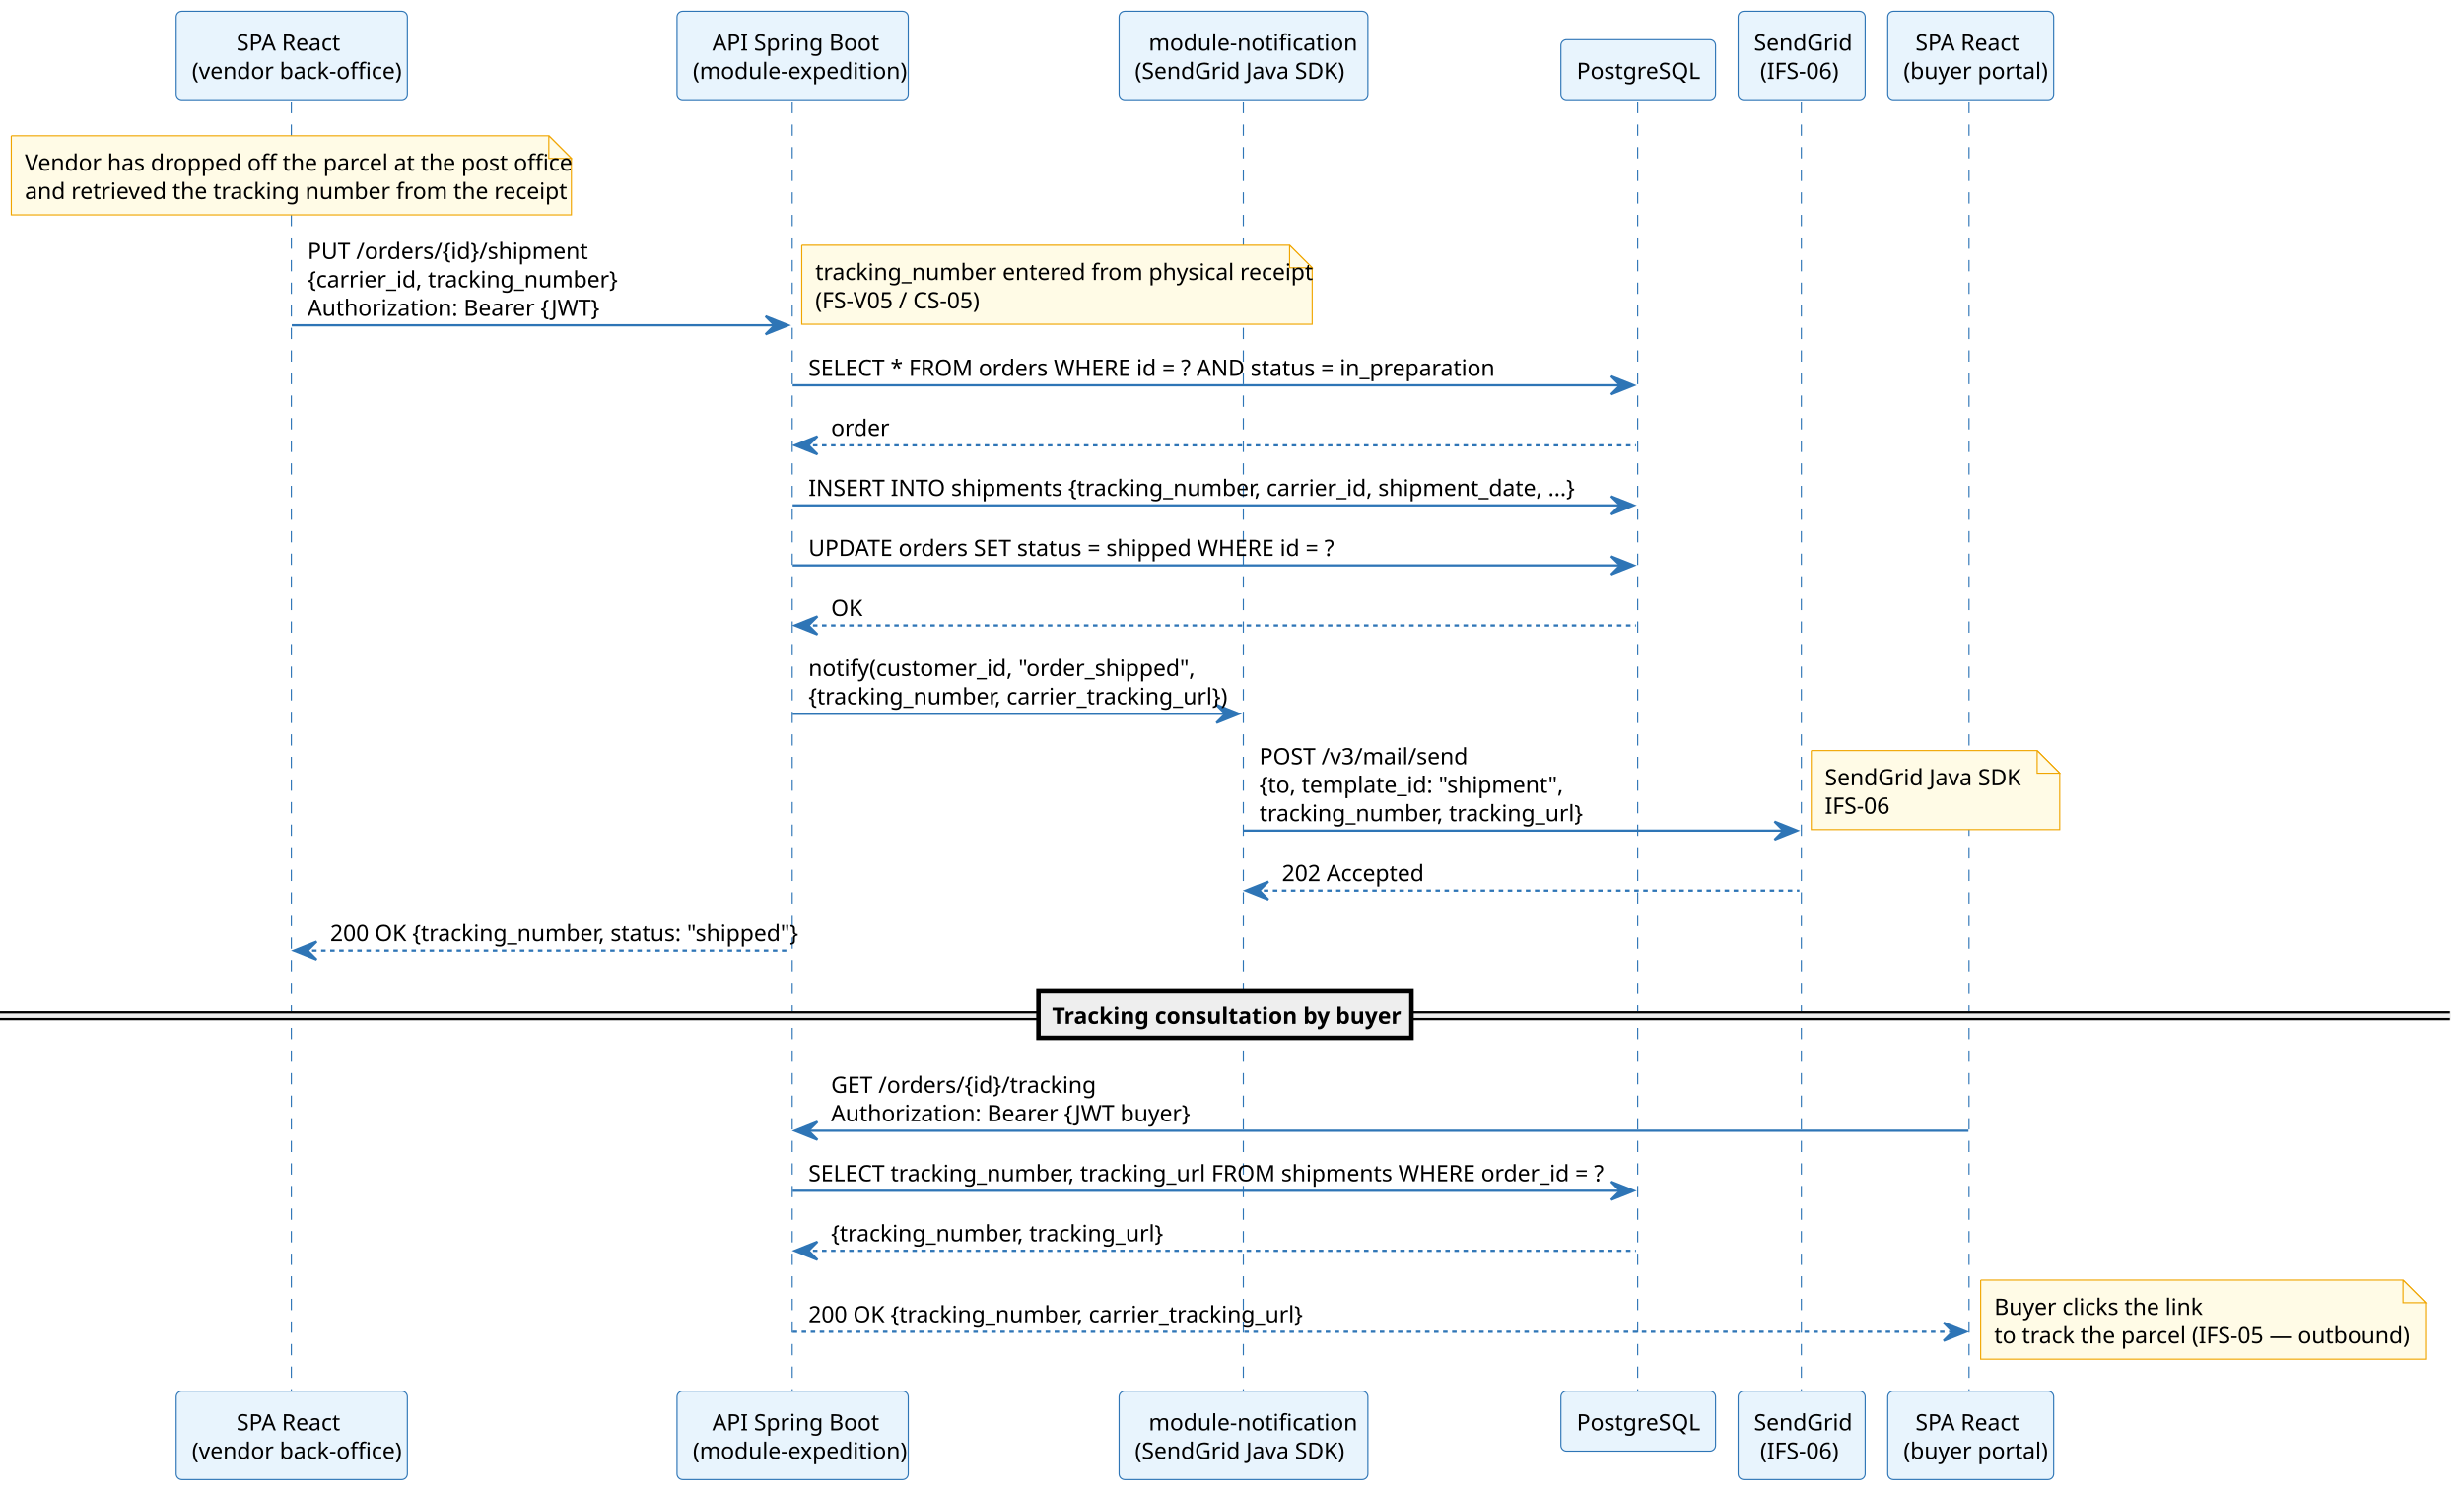
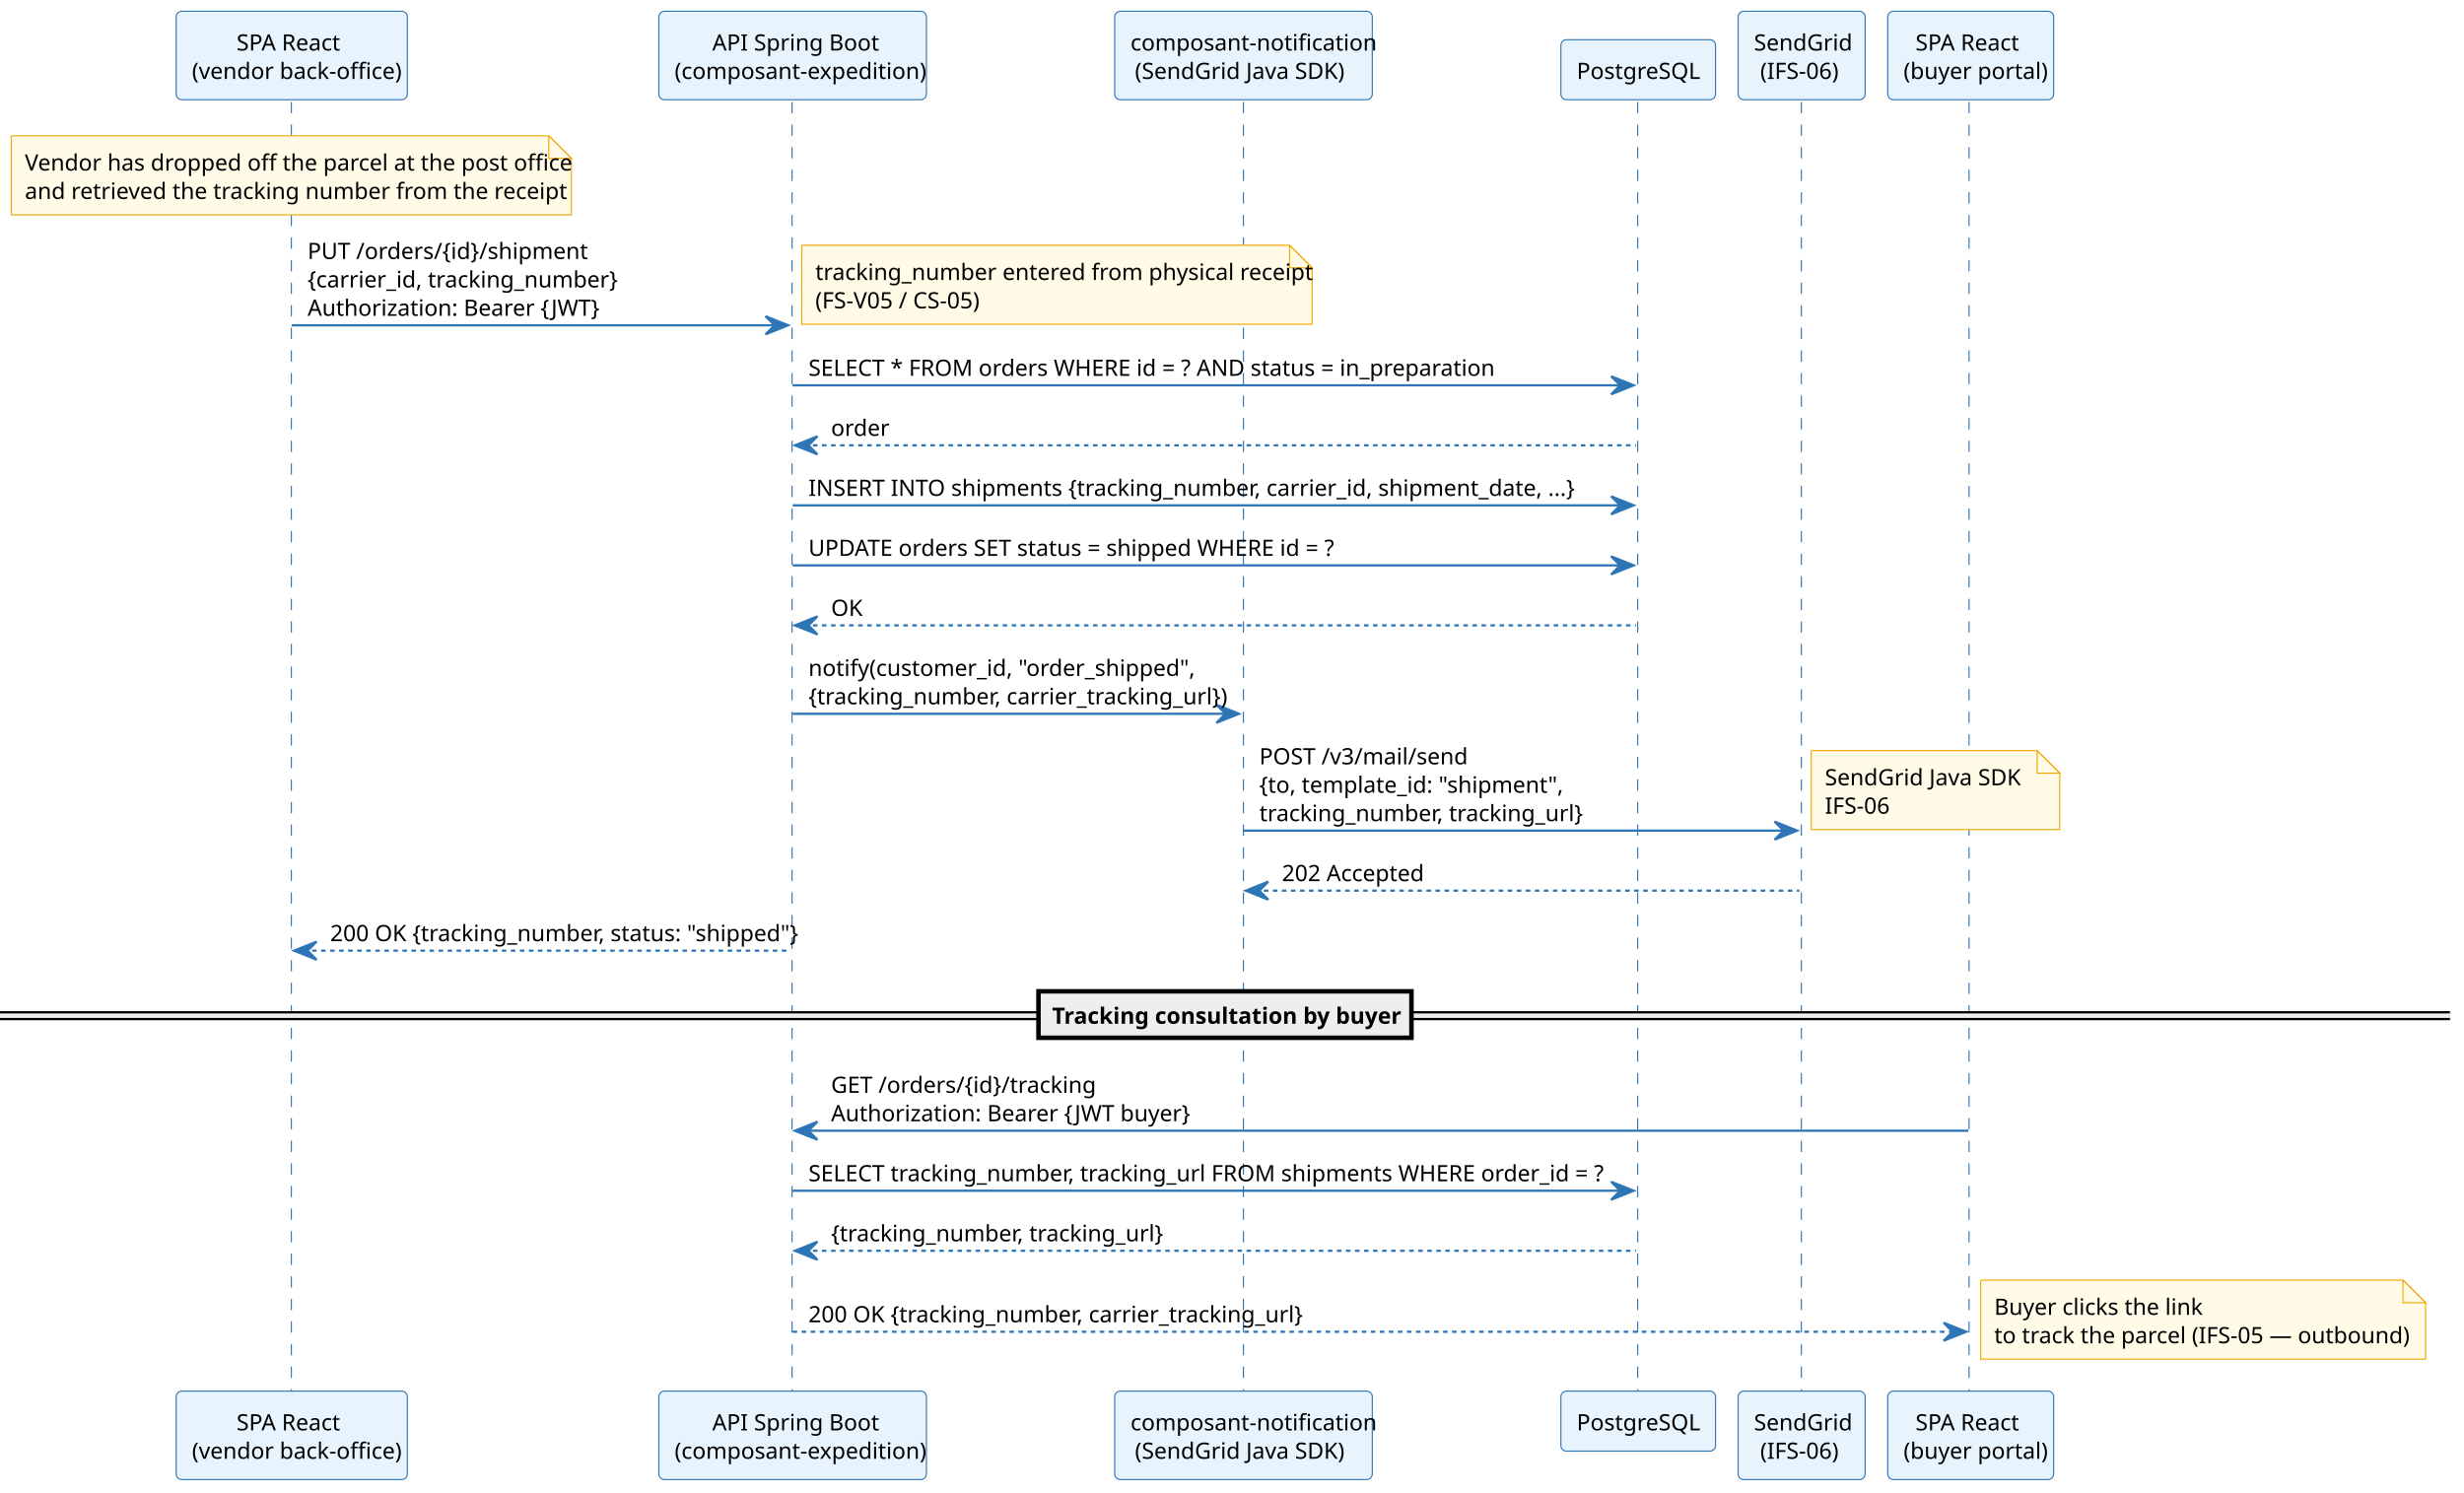
<svg xmlns="http://www.w3.org/2000/svg" contentStyleType="text/css" data-diagram-type="SEQUENCE" height="661px" preserveAspectRatio="none" style="width:1091px;height:661px;background:#FFFFFF;" version="1.1" viewBox="0 0 1091 661" width="1091px" zoomAndPan="magnify">
  <defs />
  <g>
    <g class="participant-lifeline" data-entity-uid="part1" data-qualified-name="SPA" id="part1-lifeline">
      <g>
        <rect fill="#000000" fill-opacity="0" height="571.875" width="8" x="125.185" y="45.156" />
        <line style="stroke:#2E75B6;stroke-width:0.5;stroke-dasharray:5,5;" x1="129" x2="129" y1="45.156" y2="617.031" />
      </g>
    </g>
    <g class="participant-lifeline" data-entity-uid="part2" data-qualified-name="API" id="part2-lifeline">
      <g>
        <rect fill="#000000" fill-opacity="0" height="571.875" width="8" x="346.958" y="45.156" />
-         <line style="stroke:#2E75B6;stroke-width:0.5;stroke-dasharray:5,5;" x1="350.769" x2="350.769" y1="45.156" y2="617.031" />
+         <line style="stroke:#2E75B6;stroke-width:0.5;stroke-dasharray:5,5;" x1="350.709" x2="350.709" y1="45.156" y2="617.031" />
      </g>
    </g>
    <g class="participant-lifeline" data-entity-uid="part3" data-qualified-name="NotifMod" id="part3-lifeline">
      <g>
        <rect fill="#000000" fill-opacity="0" height="571.875" width="8" x="546.593" y="45.156" />
-         <line style="stroke:#2E75B6;stroke-width:0.5;stroke-dasharray:5,5;" x1="550.519" x2="550.519" y1="45.156" y2="617.031" />
+         <line style="stroke:#2E75B6;stroke-width:0.5;stroke-dasharray:5,5;" x1="550.566" x2="550.566" y1="45.156" y2="617.031" />
      </g>
    </g>
    <g class="participant-lifeline" data-entity-uid="part4" data-qualified-name="PG" id="part4-lifeline">
      <g>
        <rect fill="#000000" fill-opacity="0" height="571.875" width="8" x="721.363" y="45.156" />
        <line style="stroke:#2E75B6;stroke-width:0.5;stroke-dasharray:5,5;" x1="725.127" x2="725.127" y1="45.156" y2="617.031" />
      </g>
    </g>
    <g class="participant-lifeline" data-entity-uid="part5" data-qualified-name="Mail" id="part5-lifeline">
      <g>
        <rect fill="#000000" fill-opacity="0" height="571.875" width="8" x="793.723" y="45.156" />
        <line style="stroke:#2E75B6;stroke-width:0.5;stroke-dasharray:5,5;" x1="797.6" x2="797.6" y1="45.156" y2="617.031" />
      </g>
    </g>
    <g class="participant-lifeline" data-entity-uid="part6" data-qualified-name="SPABuyer" id="part6-lifeline">
      <g>
        <rect fill="#000000" fill-opacity="0" height="571.875" width="8" x="868.58" y="45.156" />
        <line style="stroke:#2E75B6;stroke-width:0.5;stroke-dasharray:5,5;" x1="871.846" x2="871.846" y1="45.156" y2="617.031" />
      </g>
    </g>
    <g class="participant participant-head" data-entity-uid="part1" data-qualified-name="SPA" id="part1-head">
      <rect fill="#E8F4FD" height="39.156" rx="2.5" ry="2.5" style="stroke:#2E75B6;stroke-width:0.5;" width="102.369" x="78" y="5" />
      <text fill="#000000" font-family="sans-serif" font-size="10" lengthAdjust="spacing" textLength="48.911" x="104.729" y="22.381">SPA React</text>
      <text fill="#000000" font-family="sans-serif" font-size="10" lengthAdjust="spacing" textLength="88.369" x="85" y="34.959">(vendor back-office)</text>
    </g>
    <g class="participant participant-tail" data-entity-uid="part1" data-qualified-name="SPA" id="part1-tail">
      <rect fill="#E8F4FD" height="39.156" rx="2.5" ry="2.5" style="stroke:#2E75B6;stroke-width:0.5;" width="102.369" x="78" y="616.031" />
      <text fill="#000000" font-family="sans-serif" font-size="10" lengthAdjust="spacing" textLength="48.911" x="104.729" y="633.412">SPA React</text>
      <text fill="#000000" font-family="sans-serif" font-size="10" lengthAdjust="spacing" textLength="88.369" x="85" y="645.99">(vendor back-office)</text>
    </g>
    <g class="participant participant-head" data-entity-uid="part2" data-qualified-name="API" id="part2-head">
-       <rect fill="#E8F4FD" height="39.156" rx="2.5" ry="2.5" style="stroke:#2E75B6;stroke-width:0.5;" width="102.379" x="299.769" y="5" />
+       <rect fill="#E8F4FD" height="39.156" rx="2.5" ry="2.5" style="stroke:#2E75B6;stroke-width:0.5;" width="118.497" x="291.709" y="5" />
      <text fill="#000000" font-family="sans-serif" font-size="10" lengthAdjust="spacing" textLength="71.152" x="315.382" y="22.381">API Spring Boot</text>
-       <text fill="#000000" font-family="sans-serif" font-size="10" lengthAdjust="spacing" textLength="88.379" x="306.769" y="34.959">(module-expedition)</text>
+       <text fill="#000000" font-family="sans-serif" font-size="10" lengthAdjust="spacing" textLength="104.497" x="298.709" y="34.959">(composant-expedition)</text>
    </g>
    <g class="participant participant-tail" data-entity-uid="part2" data-qualified-name="API" id="part2-tail">
-       <rect fill="#E8F4FD" height="39.156" rx="2.5" ry="2.5" style="stroke:#2E75B6;stroke-width:0.5;" width="102.379" x="299.769" y="616.031" />
+       <rect fill="#E8F4FD" height="39.156" rx="2.5" ry="2.5" style="stroke:#2E75B6;stroke-width:0.5;" width="118.497" x="291.709" y="616.031" />
      <text fill="#000000" font-family="sans-serif" font-size="10" lengthAdjust="spacing" textLength="71.152" x="315.382" y="633.412">API Spring Boot</text>
-       <text fill="#000000" font-family="sans-serif" font-size="10" lengthAdjust="spacing" textLength="88.379" x="306.769" y="645.99">(module-expedition)</text>
+       <text fill="#000000" font-family="sans-serif" font-size="10" lengthAdjust="spacing" textLength="104.497" x="298.709" y="645.99">(composant-expedition)</text>
    </g>
    <g class="participant participant-head" data-entity-uid="part3" data-qualified-name="NotifMod" id="part3-head">
-       <rect fill="#E8F4FD" height="39.156" rx="2.5" ry="2.5" style="stroke:#2E75B6;stroke-width:0.5;" width="110.147" x="495.519" y="5" />
-       <text fill="#000000" font-family="sans-serif" font-size="10" lengthAdjust="spacing" textLength="83.936" x="508.625" y="22.381">module-notification</text>
+       <rect fill="#E8F4FD" height="39.156" rx="2.5" ry="2.5" style="stroke:#2E75B6;stroke-width:0.5;" width="114.054" x="493.566" y="5" />
+       <text fill="#000000" font-family="sans-serif" font-size="10" lengthAdjust="spacing" textLength="100.054" x="500.566" y="22.381">composant-notification</text>
      <text fill="#000000" font-family="sans-serif" font-size="10" lengthAdjust="spacing" textLength="96.147" x="502.519" y="34.959">(SendGrid Java SDK)</text>
    </g>
    <g class="participant participant-tail" data-entity-uid="part3" data-qualified-name="NotifMod" id="part3-tail">
-       <rect fill="#E8F4FD" height="39.156" rx="2.5" ry="2.5" style="stroke:#2E75B6;stroke-width:0.5;" width="110.147" x="495.519" y="616.031" />
-       <text fill="#000000" font-family="sans-serif" font-size="10" lengthAdjust="spacing" textLength="83.936" x="508.625" y="633.412">module-notification</text>
+       <rect fill="#E8F4FD" height="39.156" rx="2.5" ry="2.5" style="stroke:#2E75B6;stroke-width:0.5;" width="114.054" x="493.566" y="616.031" />
+       <text fill="#000000" font-family="sans-serif" font-size="10" lengthAdjust="spacing" textLength="100.054" x="500.566" y="633.412">composant-notification</text>
      <text fill="#000000" font-family="sans-serif" font-size="10" lengthAdjust="spacing" textLength="96.147" x="502.519" y="645.99">(SendGrid Java SDK)</text>
    </g>
    <g class="participant participant-head" data-entity-uid="part4" data-qualified-name="PG" id="part4-head">
      <rect fill="#E8F4FD" height="26.578" rx="2.5" ry="2.5" style="stroke:#2E75B6;stroke-width:0.5;" width="68.473" x="691.127" y="17.578" />
      <text fill="#000000" font-family="sans-serif" font-size="10" lengthAdjust="spacing" textLength="54.473" x="698.127" y="34.959">PostgreSQL</text>
    </g>
    <g class="participant participant-tail" data-entity-uid="part4" data-qualified-name="PG" id="part4-tail">
      <rect fill="#E8F4FD" height="26.578" rx="2.5" ry="2.5" style="stroke:#2E75B6;stroke-width:0.5;" width="68.473" x="691.127" y="616.031" />
      <text fill="#000000" font-family="sans-serif" font-size="10" lengthAdjust="spacing" textLength="54.473" x="698.127" y="633.412">PostgreSQL</text>
    </g>
    <g class="participant participant-head" data-entity-uid="part5" data-qualified-name="Mail" id="part5-head">
      <rect fill="#E8F4FD" height="39.156" rx="2.5" ry="2.5" style="stroke:#2E75B6;stroke-width:0.5;" width="56.246" x="769.6" y="5" />
      <text fill="#000000" font-family="sans-serif" font-size="10" lengthAdjust="spacing" textLength="42.246" x="776.6" y="22.381">SendGrid</text>
      <text fill="#000000" font-family="sans-serif" font-size="10" lengthAdjust="spacing" textLength="36.67" x="779.388" y="34.959">(IFS-06)</text>
    </g>
    <g class="participant participant-tail" data-entity-uid="part5" data-qualified-name="Mail" id="part5-tail">
      <rect fill="#E8F4FD" height="39.156" rx="2.5" ry="2.5" style="stroke:#2E75B6;stroke-width:0.5;" width="56.246" x="769.6" y="616.031" />
      <text fill="#000000" font-family="sans-serif" font-size="10" lengthAdjust="spacing" textLength="42.246" x="776.6" y="633.412">SendGrid</text>
      <text fill="#000000" font-family="sans-serif" font-size="10" lengthAdjust="spacing" textLength="36.67" x="779.388" y="645.99">(IFS-06)</text>
    </g>
    <g class="participant participant-head" data-entity-uid="part6" data-qualified-name="SPABuyer" id="part6-head">
      <rect fill="#E8F4FD" height="39.156" rx="2.5" ry="2.5" style="stroke:#2E75B6;stroke-width:0.5;" width="73.468" x="835.846" y="5" />
      <text fill="#000000" font-family="sans-serif" font-size="10" lengthAdjust="spacing" textLength="48.911" x="848.124" y="22.381">SPA React</text>
      <text fill="#000000" font-family="sans-serif" font-size="10" lengthAdjust="spacing" textLength="59.468" x="842.846" y="34.959">(buyer portal)</text>
    </g>
    <g class="participant participant-tail" data-entity-uid="part6" data-qualified-name="SPABuyer" id="part6-tail">
      <rect fill="#E8F4FD" height="39.156" rx="2.5" ry="2.5" style="stroke:#2E75B6;stroke-width:0.5;" width="73.468" x="835.846" y="616.031" />
      <text fill="#000000" font-family="sans-serif" font-size="10" lengthAdjust="spacing" textLength="48.911" x="848.124" y="633.412">SPA React</text>
      <text fill="#000000" font-family="sans-serif" font-size="10" lengthAdjust="spacing" textLength="59.468" x="842.846" y="645.99">(buyer portal)</text>
    </g>
    <path d="M5,60.156 L5,95.156 L253,95.156 L253,70.156 L243,60.156 L5,60.156" fill="#FFFBE6" style="stroke:#F0A500;stroke-width:0.5;" />
    <path d="M243,60.156 L243,70.156 L253,70.156 L243,60.156" fill="#FFFBE6" style="stroke:#F0A500;stroke-width:0.5;" />
    <text fill="#000000" font-family="sans-serif" font-size="10" lengthAdjust="spacing" textLength="227.373" x="11" y="75.537">Vendor has dropped off the parcel at the post office</text>
    <text fill="#000000" font-family="sans-serif" font-size="10" lengthAdjust="spacing" textLength="221.777" x="11" y="88.115">and retrieved the tracking number from the receipt</text>
    <g class="message" data-entity-1="part1" data-entity-2="part2" id="msg1">
      <polygon fill="#2E75B6" points="338.958,140.047,348.958,144.047,338.958,148.047,342.958,144.047" style="stroke:#2E75B6;stroke-width:1;" />
      <line style="stroke:#2E75B6;stroke-width:1;" x1="129.185" x2="344.958" y1="144.047" y2="144.047" />
      <text fill="#000000" font-family="sans-serif" font-size="10" lengthAdjust="spacing" textLength="114.497" x="136.185" y="114.693">PUT /orders/{id}/shipment</text>
      <text fill="#000000" font-family="sans-serif" font-size="10" lengthAdjust="spacing" textLength="128.398" x="136.185" y="127.272">{carrier_id, tracking_number}</text>
      <text fill="#000000" font-family="sans-serif" font-size="10" lengthAdjust="spacing" textLength="123.945" x="136.185" y="139.85">Authorization: Bearer {JWT}</text>
    </g>
    <path d="M355,108.602 L355,143.602 L581,143.602 L581,118.602 L571,108.602 L355,108.602" fill="#FFFBE6" style="stroke:#F0A500;stroke-width:0.5;" />
    <path d="M571,108.602 L571,118.602 L581,118.602 L571,108.602" fill="#FFFBE6" style="stroke:#F0A500;stroke-width:0.5;" />
    <text fill="#000000" font-family="sans-serif" font-size="10" lengthAdjust="spacing" textLength="205.654" x="361" y="123.982">tracking_number entered from physical receipt</text>
    <text fill="#000000" font-family="sans-serif" font-size="10" lengthAdjust="spacing" textLength="77.241" x="361" y="136.56">(FS-V05 / CS-05)</text>
    <g class="message" data-entity-1="part2" data-entity-2="part4" id="msg3">
      <polygon fill="#2E75B6" points="713.363,166.625,723.363,170.625,713.363,174.625,717.363,170.625" style="stroke:#2E75B6;stroke-width:1;" />
      <line style="stroke:#2E75B6;stroke-width:1;" x1="350.958" x2="719.363" y1="170.625" y2="170.625" />
      <text fill="#000000" font-family="sans-serif" font-size="10" lengthAdjust="spacing" textLength="305.112" x="357.958" y="166.428">SELECT * FROM orders WHERE id = ? AND status = in_preparation</text>
    </g>
    <g class="message" data-entity-1="part4" data-entity-2="part2" id="msg4">
      <polygon fill="#2E75B6" points="361.958,193.203,351.958,197.203,361.958,201.203,357.958,197.203" style="stroke:#2E75B6;stroke-width:1;" />
      <line style="stroke:#2E75B6;stroke-width:1;stroke-dasharray:2,2;" x1="355.958" x2="724.363" y1="197.203" y2="197.203" />
      <text fill="#000000" font-family="sans-serif" font-size="10" lengthAdjust="spacing" textLength="23.345" x="367.958" y="193.006">order</text>
    </g>
    <g class="message" data-entity-1="part2" data-entity-2="part4" id="msg5">
      <polygon fill="#2E75B6" points="713.363,219.781,723.363,223.781,713.363,227.781,717.363,223.781" style="stroke:#2E75B6;stroke-width:1;" />
      <line style="stroke:#2E75B6;stroke-width:1;" x1="350.958" x2="719.363" y1="223.781" y2="223.781" />
      <text fill="#000000" font-family="sans-serif" font-size="10" lengthAdjust="spacing" textLength="327.915" x="357.958" y="219.584">INSERT INTO shipments {tracking_number, carrier_id, shipment_date, ...}</text>
    </g>
    <g class="message" data-entity-1="part2" data-entity-2="part4" id="msg6">
      <polygon fill="#2E75B6" points="713.363,246.359,723.363,250.359,713.363,254.359,717.363,250.359" style="stroke:#2E75B6;stroke-width:1;" />
      <line style="stroke:#2E75B6;stroke-width:1;" x1="350.958" x2="719.363" y1="250.359" y2="250.359" />
      <text fill="#000000" font-family="sans-serif" font-size="10" lengthAdjust="spacing" textLength="237.315" x="357.958" y="246.162">UPDATE orders SET status = shipped WHERE id = ?</text>
    </g>
    <g class="message" data-entity-1="part4" data-entity-2="part2" id="msg7">
      <polygon fill="#2E75B6" points="361.958,272.938,351.958,276.938,361.958,280.938,357.958,276.938" style="stroke:#2E75B6;stroke-width:1;" />
      <line style="stroke:#2E75B6;stroke-width:1;stroke-dasharray:2,2;" x1="355.958" x2="724.363" y1="276.938" y2="276.938" />
      <text fill="#000000" font-family="sans-serif" font-size="10" lengthAdjust="spacing" textLength="14.448" x="367.958" y="272.74">OK</text>
    </g>
    <g class="message" data-entity-1="part2" data-entity-2="part3" id="msg8">
      <polygon fill="#2E75B6" points="538.593,312.094,548.593,316.094,538.593,320.094,542.593,316.094" style="stroke:#2E75B6;stroke-width:1;" />
      <line style="stroke:#2E75B6;stroke-width:1;" x1="350.958" x2="544.593" y1="316.094" y2="316.094" />
      <text fill="#000000" font-family="sans-serif" font-size="10" lengthAdjust="spacing" textLength="161.069" x="357.958" y="299.318">notify(customer_id, "order_shipped",</text>
      <text fill="#000000" font-family="sans-serif" font-size="10" lengthAdjust="spacing" textLength="175.635" x="357.958" y="311.897">{tracking_number, carrier_tracking_url})</text>
    </g>
    <g class="message" data-entity-1="part3" data-entity-2="part5" id="msg9">
      <polygon fill="#2E75B6" points="785.723,363.828,795.723,367.828,785.723,371.828,789.723,367.828" style="stroke:#2E75B6;stroke-width:1;" />
      <line style="stroke:#2E75B6;stroke-width:1;" x1="550.593" x2="791.723" y1="367.828" y2="367.828" />
      <text fill="#000000" font-family="sans-serif" font-size="10" lengthAdjust="spacing" textLength="88.921" x="557.593" y="338.475">POST /v3/mail/send</text>
      <text fill="#000000" font-family="sans-serif" font-size="10" lengthAdjust="spacing" textLength="124.946" x="557.593" y="351.053">{to, template_id: "shipment",</text>
      <text fill="#000000" font-family="sans-serif" font-size="10" lengthAdjust="spacing" textLength="135.068" x="557.593" y="363.631">tracking_number, tracking_url}</text>
    </g>
    <path d="M802,332.383 L802,367.383 L912,367.383 L912,342.383 L902,332.383 L802,332.383" fill="#FFFBE6" style="stroke:#F0A500;stroke-width:0.5;" />
    <path d="M902,332.383 L902,342.383 L912,342.383 L902,332.383" fill="#FFFBE6" style="stroke:#F0A500;stroke-width:0.5;" />
    <text fill="#000000" font-family="sans-serif" font-size="10" lengthAdjust="spacing" textLength="89.487" x="808" y="347.764">SendGrid Java SDK</text>
    <text fill="#000000" font-family="sans-serif" font-size="10" lengthAdjust="spacing" textLength="30.01" x="808" y="360.342">IFS-06</text>
    <g class="message" data-entity-1="part5" data-entity-2="part3" id="msg11">
      <polygon fill="#2E75B6" points="561.593,390.406,551.593,394.406,561.593,398.406,557.593,394.406" style="stroke:#2E75B6;stroke-width:1;" />
      <line style="stroke:#2E75B6;stroke-width:1;stroke-dasharray:2,2;" x1="555.593" x2="796.723" y1="394.406" y2="394.406" />
      <text fill="#000000" font-family="sans-serif" font-size="10" lengthAdjust="spacing" textLength="61.157" x="567.593" y="390.209">202 Accepted</text>
    </g>
    <g class="message" data-entity-1="part2" data-entity-2="part1" id="msg12">
      <polygon fill="#2E75B6" points="140.185,416.984,130.185,420.984,140.185,424.984,136.185,420.984" style="stroke:#2E75B6;stroke-width:1;" />
      <line style="stroke:#2E75B6;stroke-width:1;stroke-dasharray:2,2;" x1="134.185" x2="349.958" y1="420.984" y2="420.984" />
      <text fill="#000000" font-family="sans-serif" font-size="10" lengthAdjust="spacing" textLength="197.773" x="146.185" y="416.787">200 OK {tracking_number, status: "shipped"}</text>
    </g>
    <rect fill="#EEEEEE" height="3" style="stroke:#EEEEEE;stroke-width:1;" width="1084.776" x="0" y="448.273" />
    <line style="stroke:#000000;stroke-width:1;" x1="0" x2="1084.776" y1="448.273" y2="448.273" />
    <line style="stroke:#000000;stroke-width:1;" x1="0" x2="1084.776" y1="451.273" y2="451.273" />
    <rect fill="#EEEEEE" height="20.578" style="stroke:#000000;stroke-width:2;" width="165.138" x="459.819" y="438.984" />
    <text fill="#000000" font-family="sans-serif" font-size="10" font-weight="bold" lengthAdjust="spacing" textLength="148.359" x="465.819" y="453.365">Tracking consultation by buyer</text>
    <g class="message" data-entity-1="part6" data-entity-2="part2" id="msg13">
      <polygon fill="#2E75B6" points="361.958,496.719,351.958,500.719,361.958,504.719,357.958,500.719" style="stroke:#2E75B6;stroke-width:1;" />
      <line style="stroke:#2E75B6;stroke-width:1;" x1="355.958" x2="871.58" y1="500.719" y2="500.719" />
      <text fill="#000000" font-family="sans-serif" font-size="10" lengthAdjust="spacing" textLength="109.492" x="367.958" y="483.943">GET /orders/{id}/tracking</text>
      <text fill="#000000" font-family="sans-serif" font-size="10" lengthAdjust="spacing" textLength="151.738" x="367.958" y="496.522">Authorization: Bearer {JWT buyer}</text>
    </g>
    <g class="message" data-entity-1="part2" data-entity-2="part4" id="msg14">
      <polygon fill="#2E75B6" points="713.363,523.297,723.363,527.297,713.363,531.297,717.363,527.297" style="stroke:#2E75B6;stroke-width:1;" />
      <line style="stroke:#2E75B6;stroke-width:1;" x1="350.958" x2="719.363" y1="527.297" y2="527.297" />
      <text fill="#000000" font-family="sans-serif" font-size="10" lengthAdjust="spacing" textLength="350.405" x="357.958" y="523.1">SELECT tracking_number, tracking_url FROM shipments WHERE order_id = ?</text>
    </g>
    <g class="message" data-entity-1="part4" data-entity-2="part2" id="msg15">
      <polygon fill="#2E75B6" points="361.958,549.875,351.958,553.875,361.958,557.875,357.958,553.875" style="stroke:#2E75B6;stroke-width:1;" />
      <line style="stroke:#2E75B6;stroke-width:1;stroke-dasharray:2,2;" x1="355.958" x2="724.363" y1="553.875" y2="553.875" />
      <text fill="#000000" font-family="sans-serif" font-size="10" lengthAdjust="spacing" textLength="138.408" x="367.958" y="549.678">{tracking_number, tracking_url}</text>
    </g>
    <g class="message" data-entity-1="part2" data-entity-2="part6" id="msg16">
      <polygon fill="#2E75B6" points="860.58,585.742,870.58,589.742,860.58,593.742,864.58,589.742" style="stroke:#2E75B6;stroke-width:1;" />
      <line style="stroke:#2E75B6;stroke-width:1;stroke-dasharray:2,2;" x1="350.958" x2="866.58" y1="589.742" y2="589.742" />
      <text fill="#000000" font-family="sans-serif" font-size="10" lengthAdjust="spacing" textLength="208.994" x="357.958" y="585.545">200 OK {tracking_number, carrier_tracking_url}</text>
    </g>
    <path d="M877,566.875 L877,601.875 L1074,601.875 L1074,576.875 L1064,566.875 L877,566.875" fill="#FFFBE6" style="stroke:#F0A500;stroke-width:0.5;" />
    <path d="M1064,566.875 L1064,576.875 L1074,576.875 L1064,566.875" fill="#FFFBE6" style="stroke:#F0A500;stroke-width:0.5;" />
    <text fill="#000000" font-family="sans-serif" font-size="10" lengthAdjust="spacing" textLength="87.808" x="883" y="582.256">Buyer clicks the link</text>
    <text fill="#000000" font-family="sans-serif" font-size="10" lengthAdjust="spacing" textLength="176.196" x="883" y="594.834">to track the parcel (IFS-05 — outbound)</text>
  </g>
</svg>
